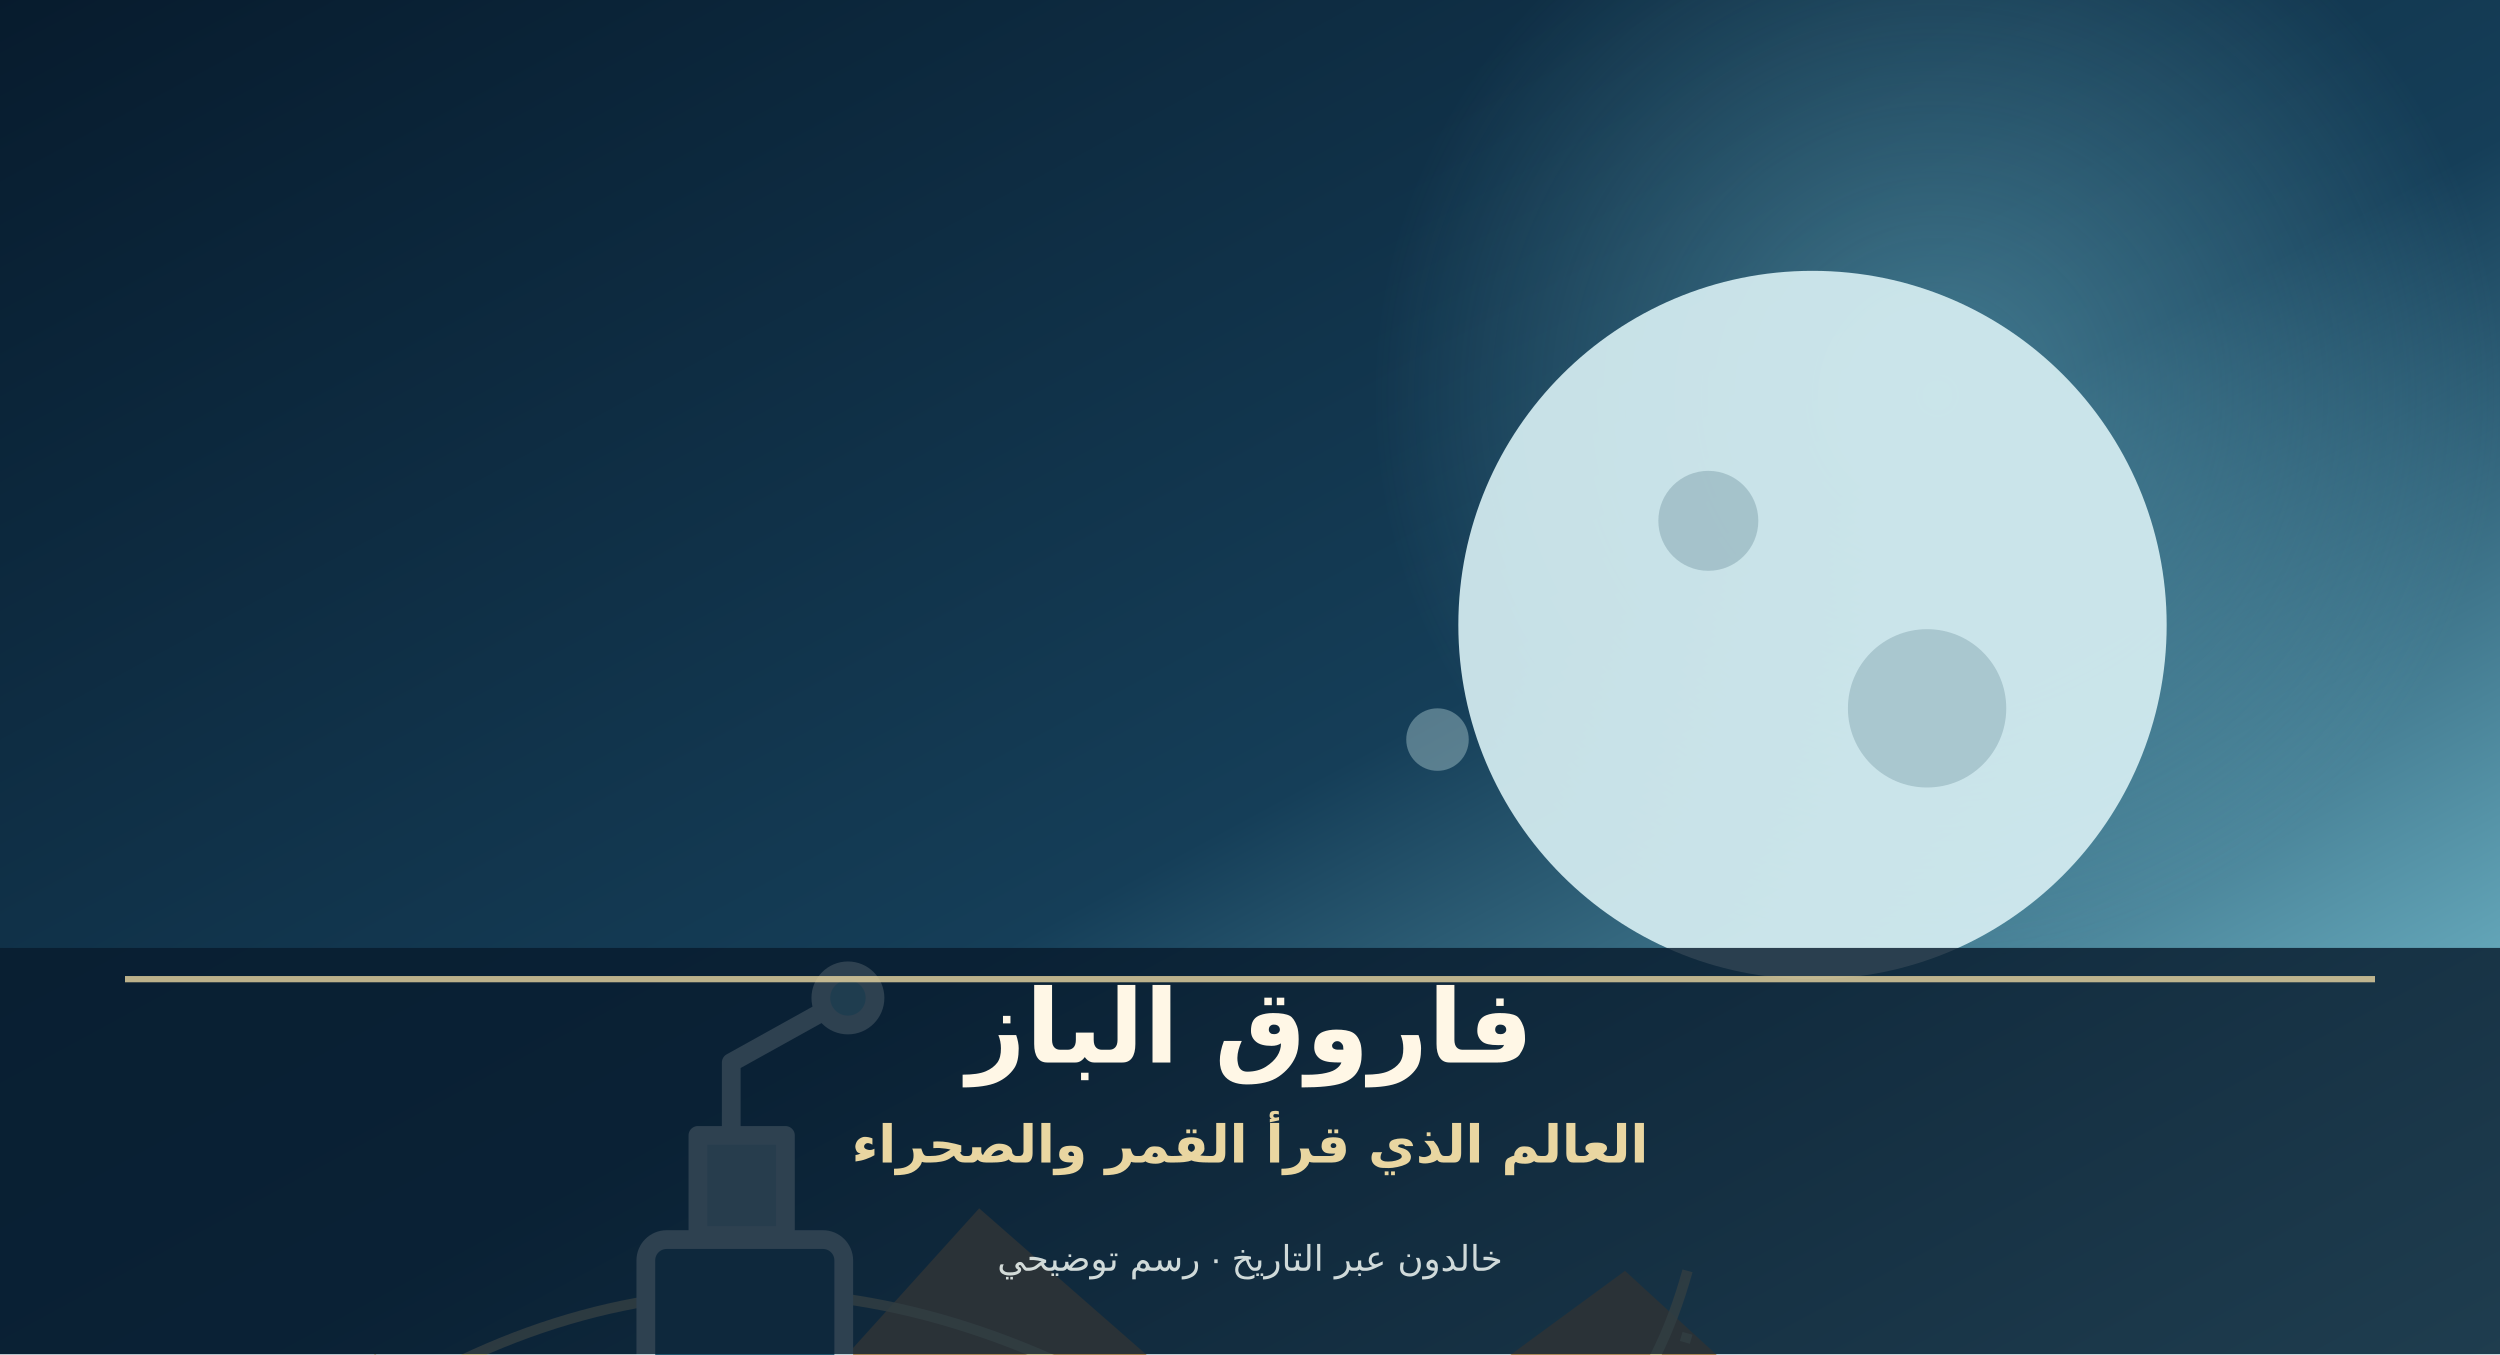
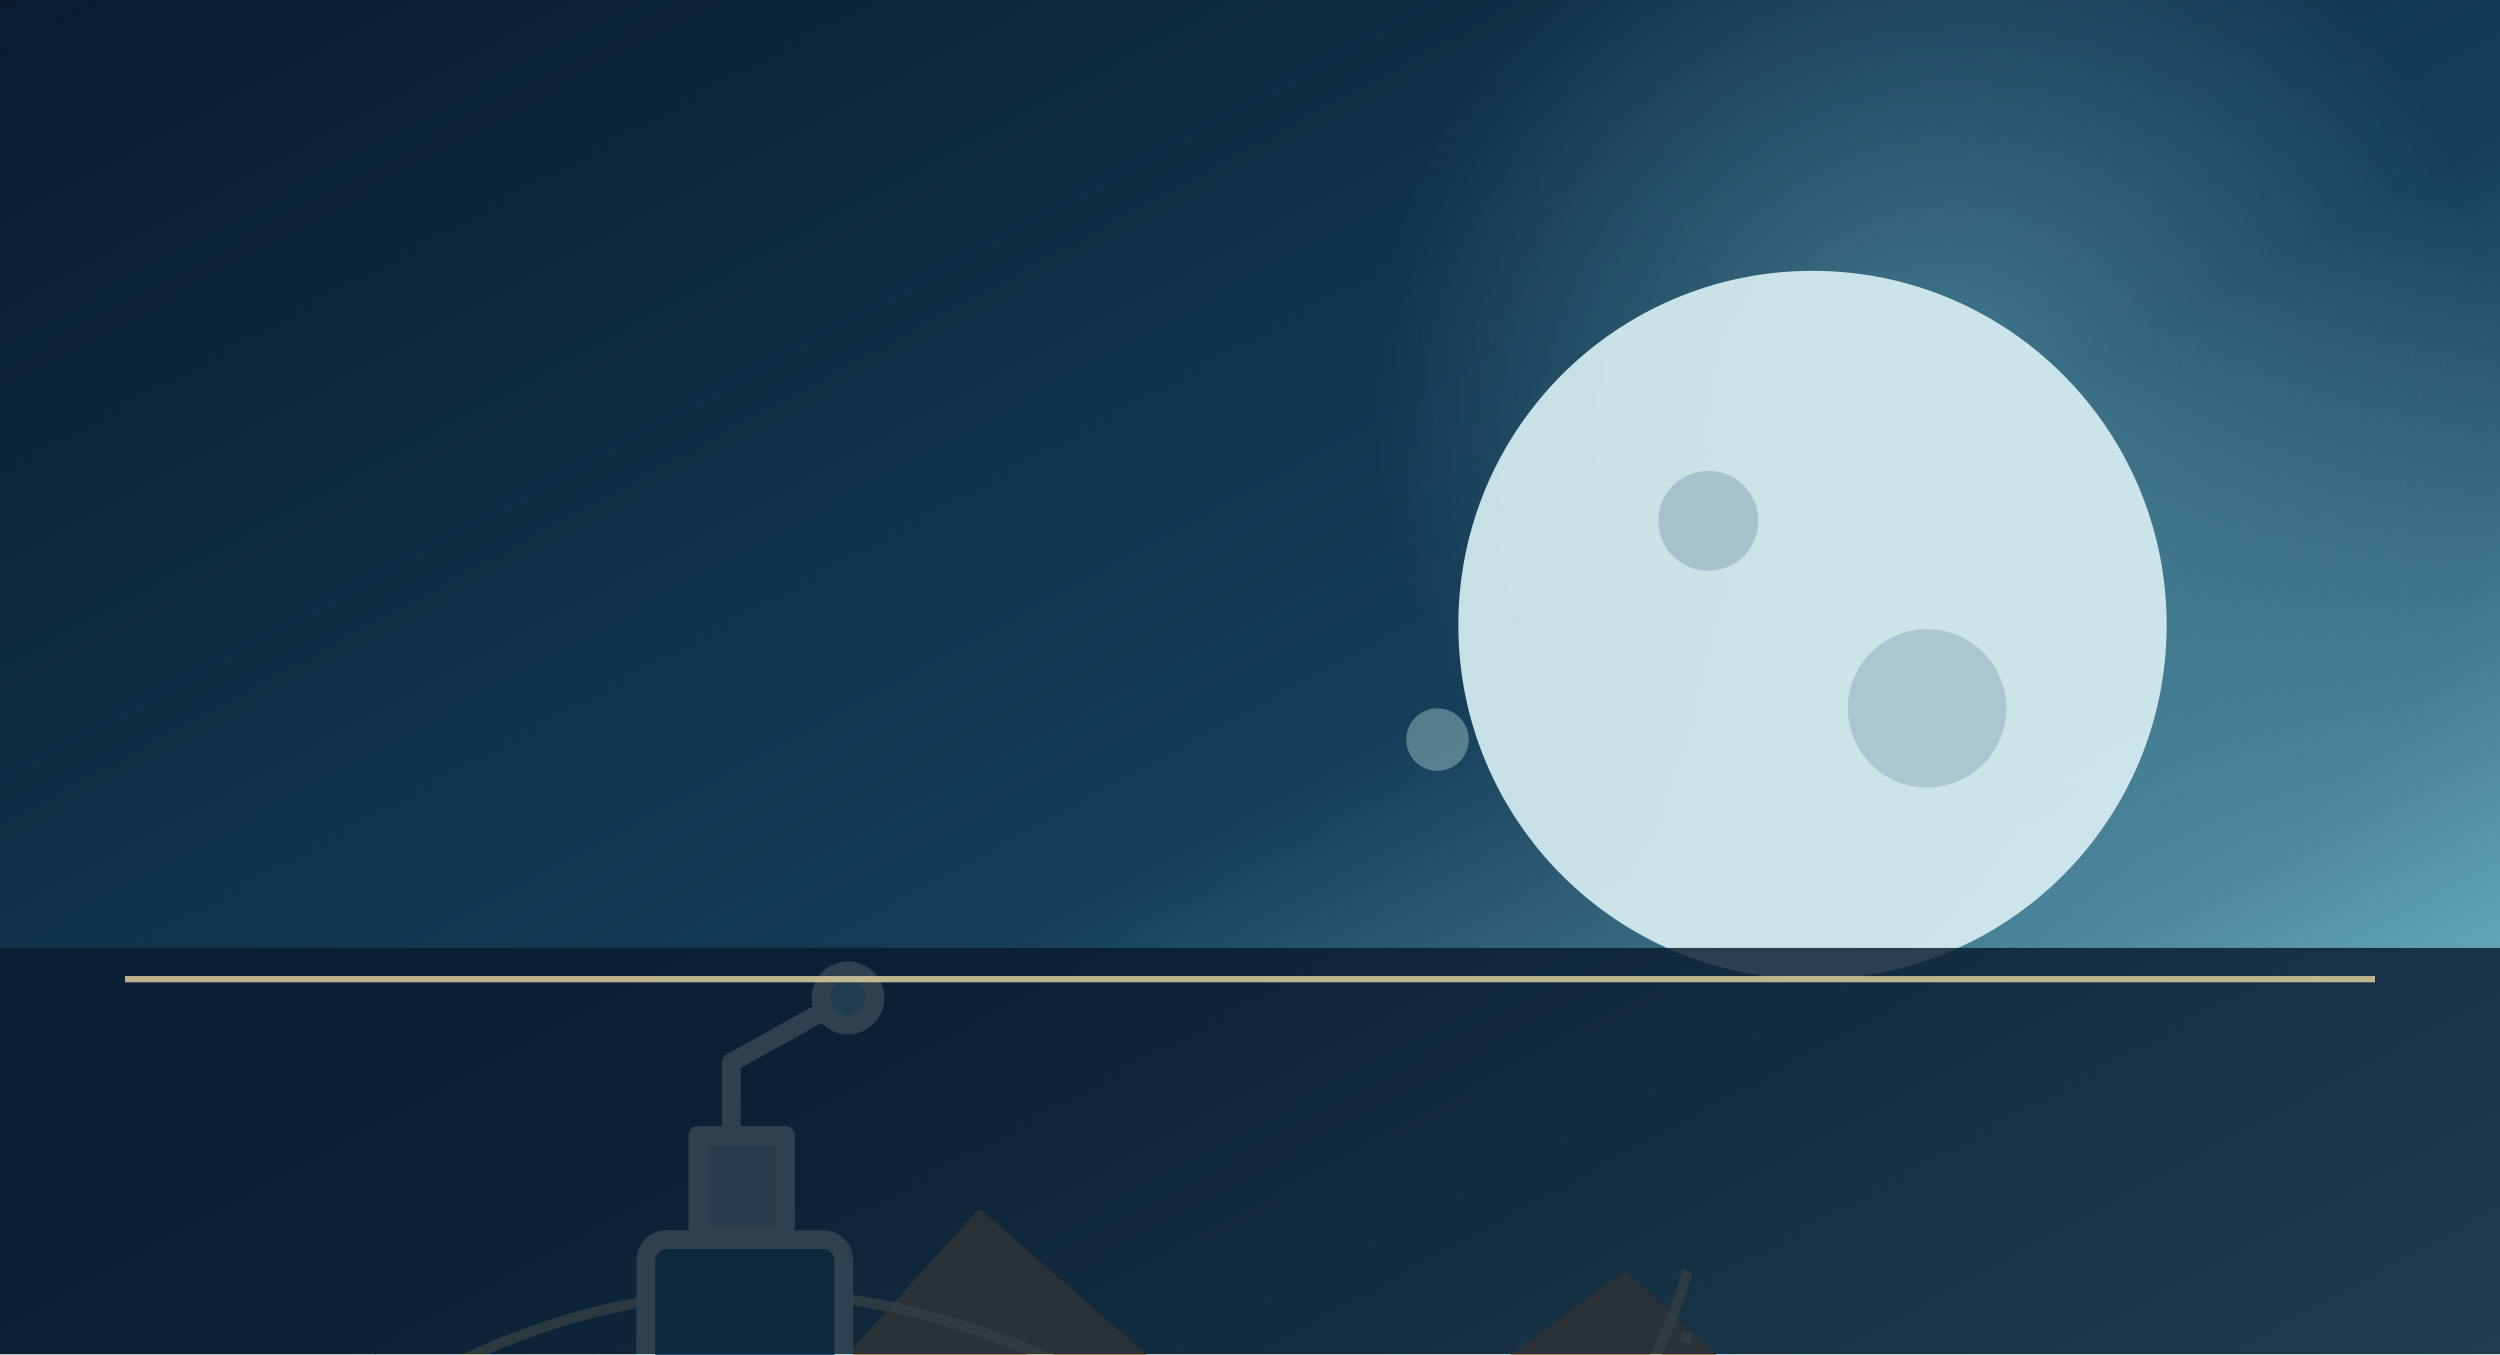
- <svg xmlns="http://www.w3.org/2000/svg" width="1200" height="650" viewBox="0 0 1200 650" role="img" aria-labelledby="title desc">
+ <svg xmlns="http://www.w3.org/2000/svg" width="1200" height="650" viewBox="0 0 1200 650" aria-hidden="true">
  <defs>
    <linearGradient id="bg" x1="0" y1="0" x2="1" y2="1">
      <stop stop-color="#071b2d" />
      <stop offset=".55" stop-color="#153e58" />
      <stop offset="1" stop-color="#8ad9e8" />
    </linearGradient>
    <radialGradient id="glow">
      <stop stop-color="#8ad9e8" stop-opacity=".4" />
      <stop offset="1" stop-color="#8ad9e8" stop-opacity="0" />
    </radialGradient>
  </defs>
  <rect width="1200" height="650" fill="url(#bg)" />
  <circle cx="930" cy="190" r="270" fill="url(#glow)" />
  <circle cx="870" cy="300" r="170" fill="#d6eef2" opacity=".92" />
  <circle cx="820" cy="250" r="24" fill="#8eaeb8" opacity=".6" />
  <circle cx="925" cy="340" r="38" fill="#8eaeb8" opacity=".55" />
  <circle cx="690" cy="355" r="15" fill="#8eaeb8" opacity=".55" />
  <path d="M0 800L180 650 330 735 470 580 630 720 780 610 900 720V1100H0Z" fill="#c59a62" />
  <path d="M0 900Q180 820 360 900T720 890T900 900V1100H0Z" fill="#9a724d" />
  <g fill="none" stroke="#f0d9a0" stroke-width="5" opacity=".85">
    <path d="M120 720Q320 550 540 670T810 610" />
    <path d="M130 750Q320 580 540 700T810 640" stroke-dasharray="9 16" />
  </g>
  <g transform="translate(355 635)" stroke="#dcecf0" stroke-width="9" stroke-linejoin="round">
    <rect x="-45" y="-40" width="95" height="65" rx="10" fill="#2e667e" />
    <rect x="-20" y="-90" width="42" height="48" fill="#b7d9e0" />
    <path d="M-60 28L-90 70M55 28L85 70" fill="none" />
    <circle cx="-70" cy="75" r="19" fill="#153e58" />
    <circle cx="70" cy="75" r="19" fill="#153e58" />
    <path d="M-4 -88V-125L50 -155" fill="none" />
    <circle cx="52" cy="-156" r="13" fill="#8ad9e8" />
  </g>
  <rect x="0" y="455" width="1200" height="195" fill="#071b2d" opacity=".82" />
  <path d="M60 470H1140" stroke="#e9d6a1" stroke-width="3" opacity=".8" />
-   <text x="50%" y="510" text-anchor="middle" fill="#fff7e6" font-family="Cairo,Arial,sans-serif" font-size="49" font-weight="800">فاروق الباز</text>
-   <text x="50%" y="558" text-anchor="middle" fill="#e9d6a1" font-family="Cairo,Arial,sans-serif" font-size="25" font-weight="700">العالم الذي قرأ القمر والصحراء</text>
-   <text x="50%" y="610" text-anchor="middle" fill="#eaf1ee" opacity=".88" font-family="Cairo,Arial,sans-serif" font-size="17">خالدون عبر التاريخ · رسم توضيحي</text>
</svg>
